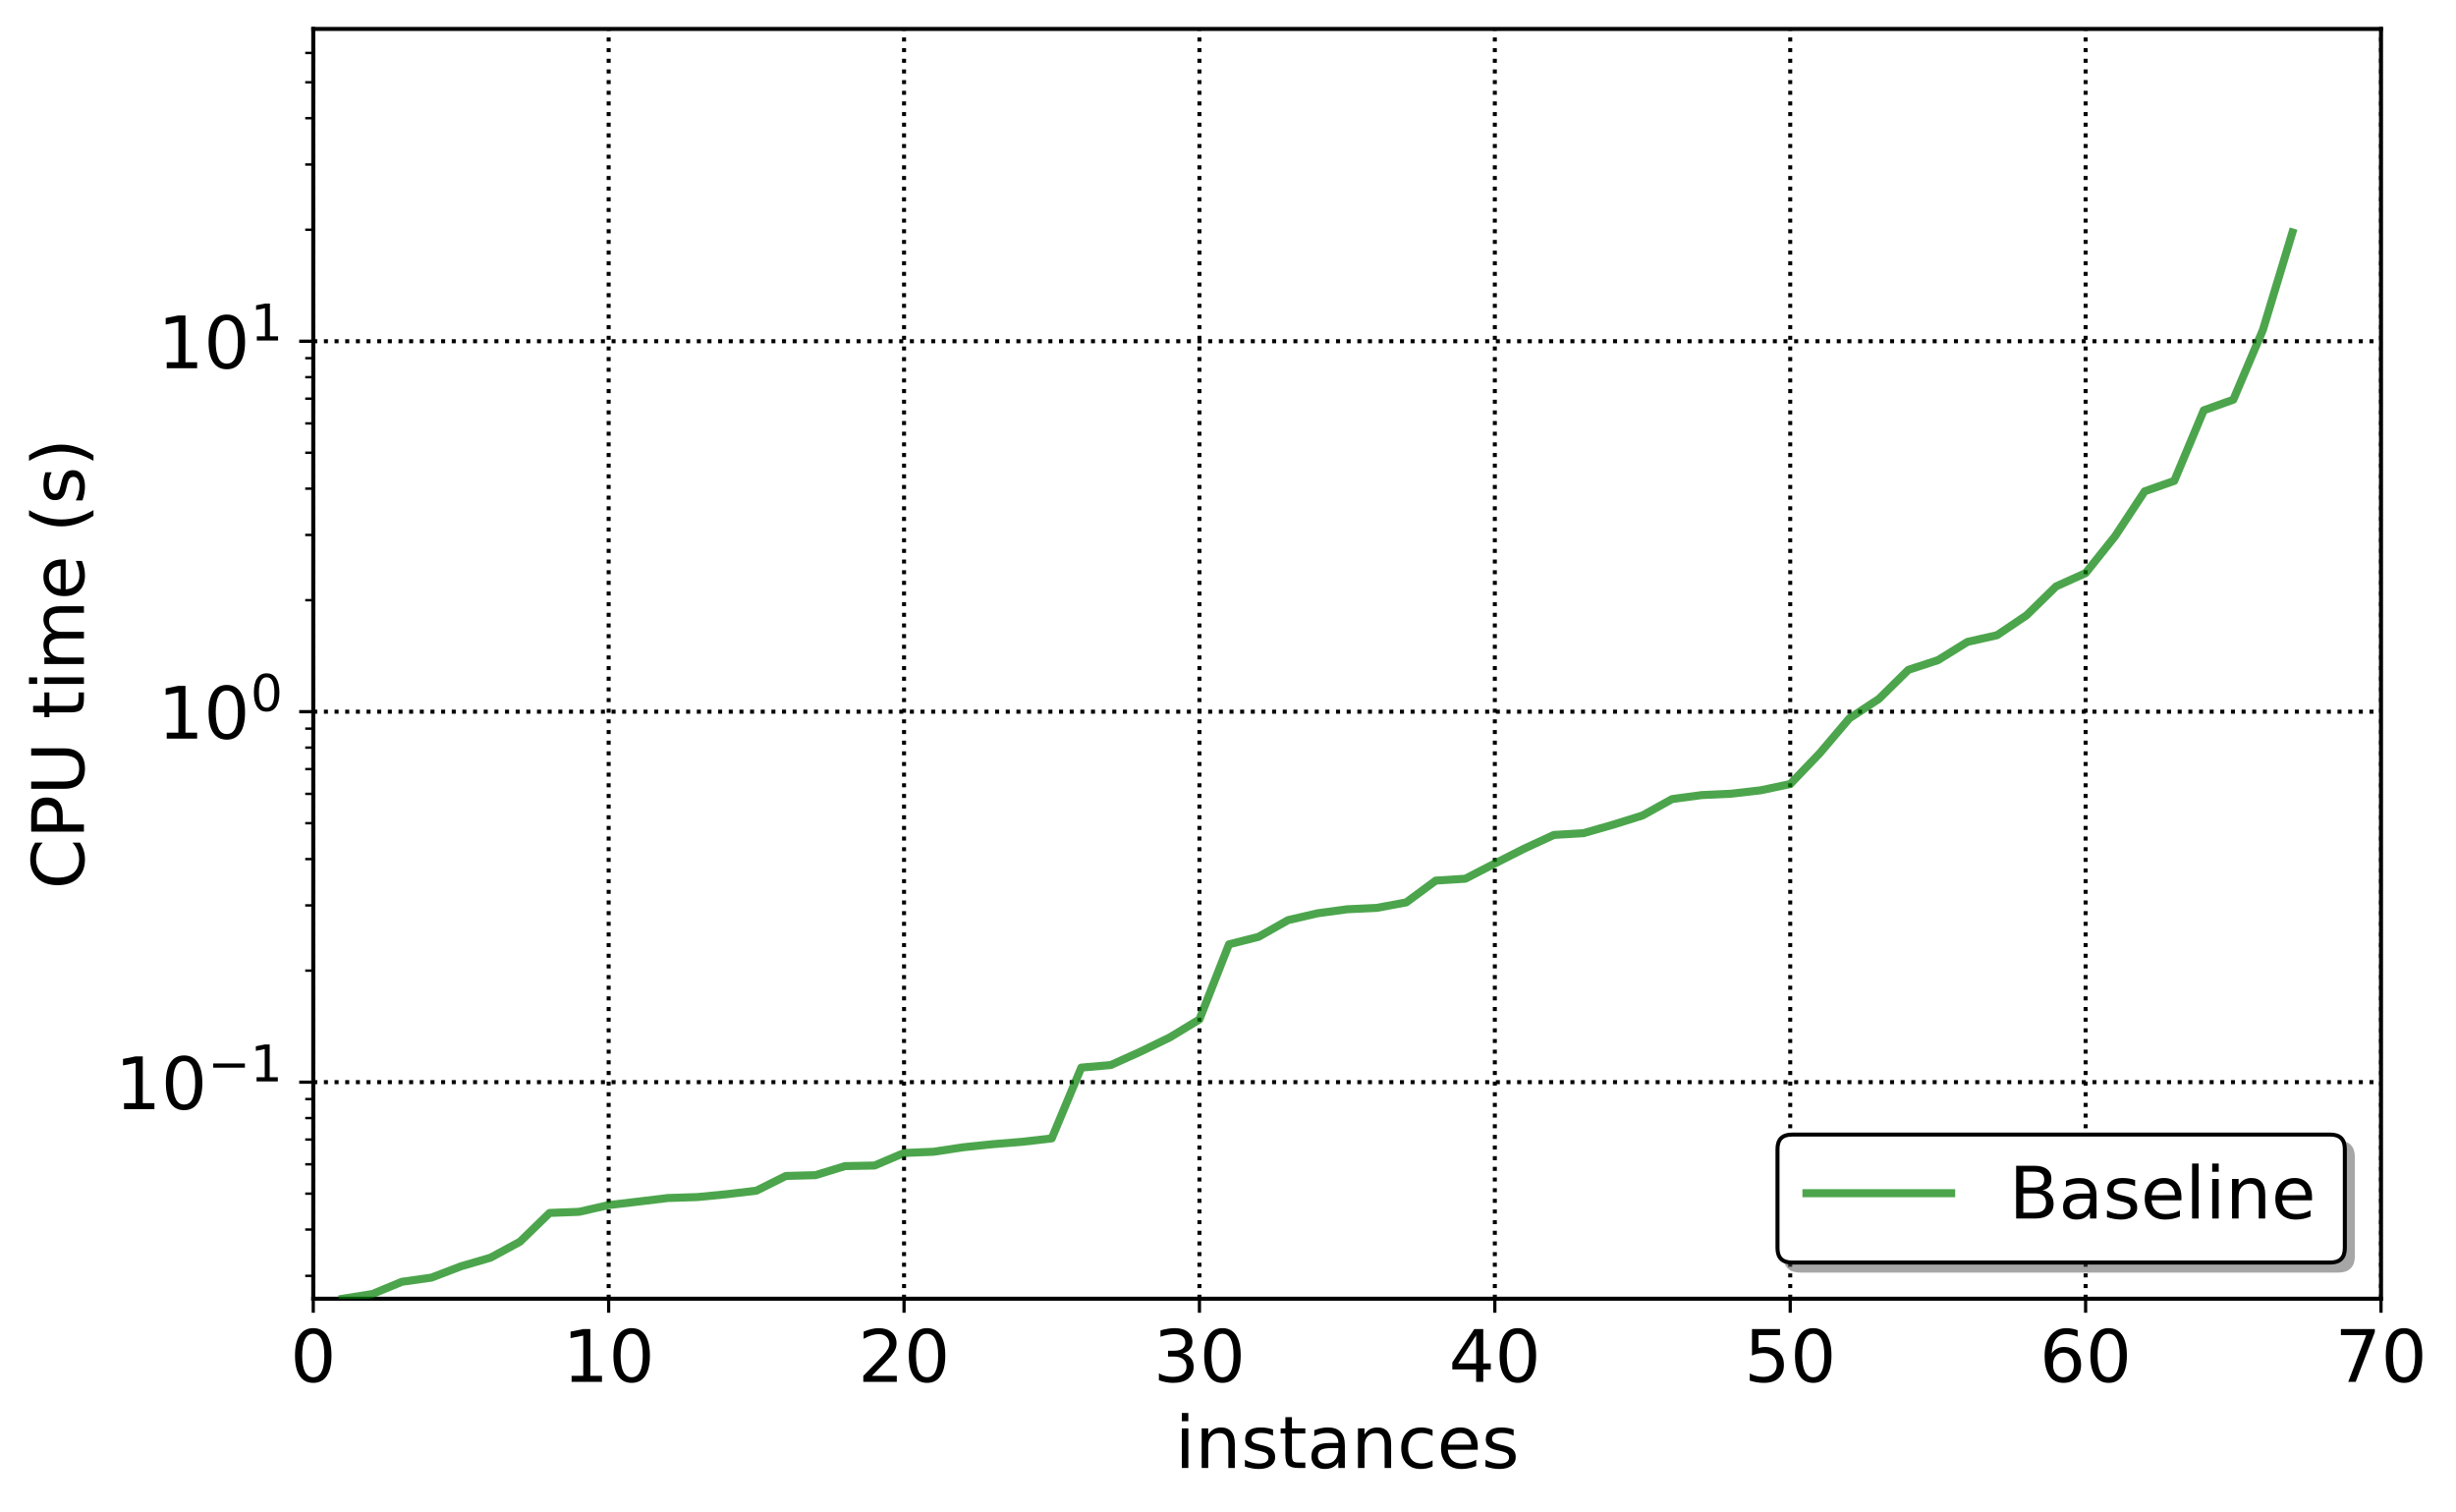
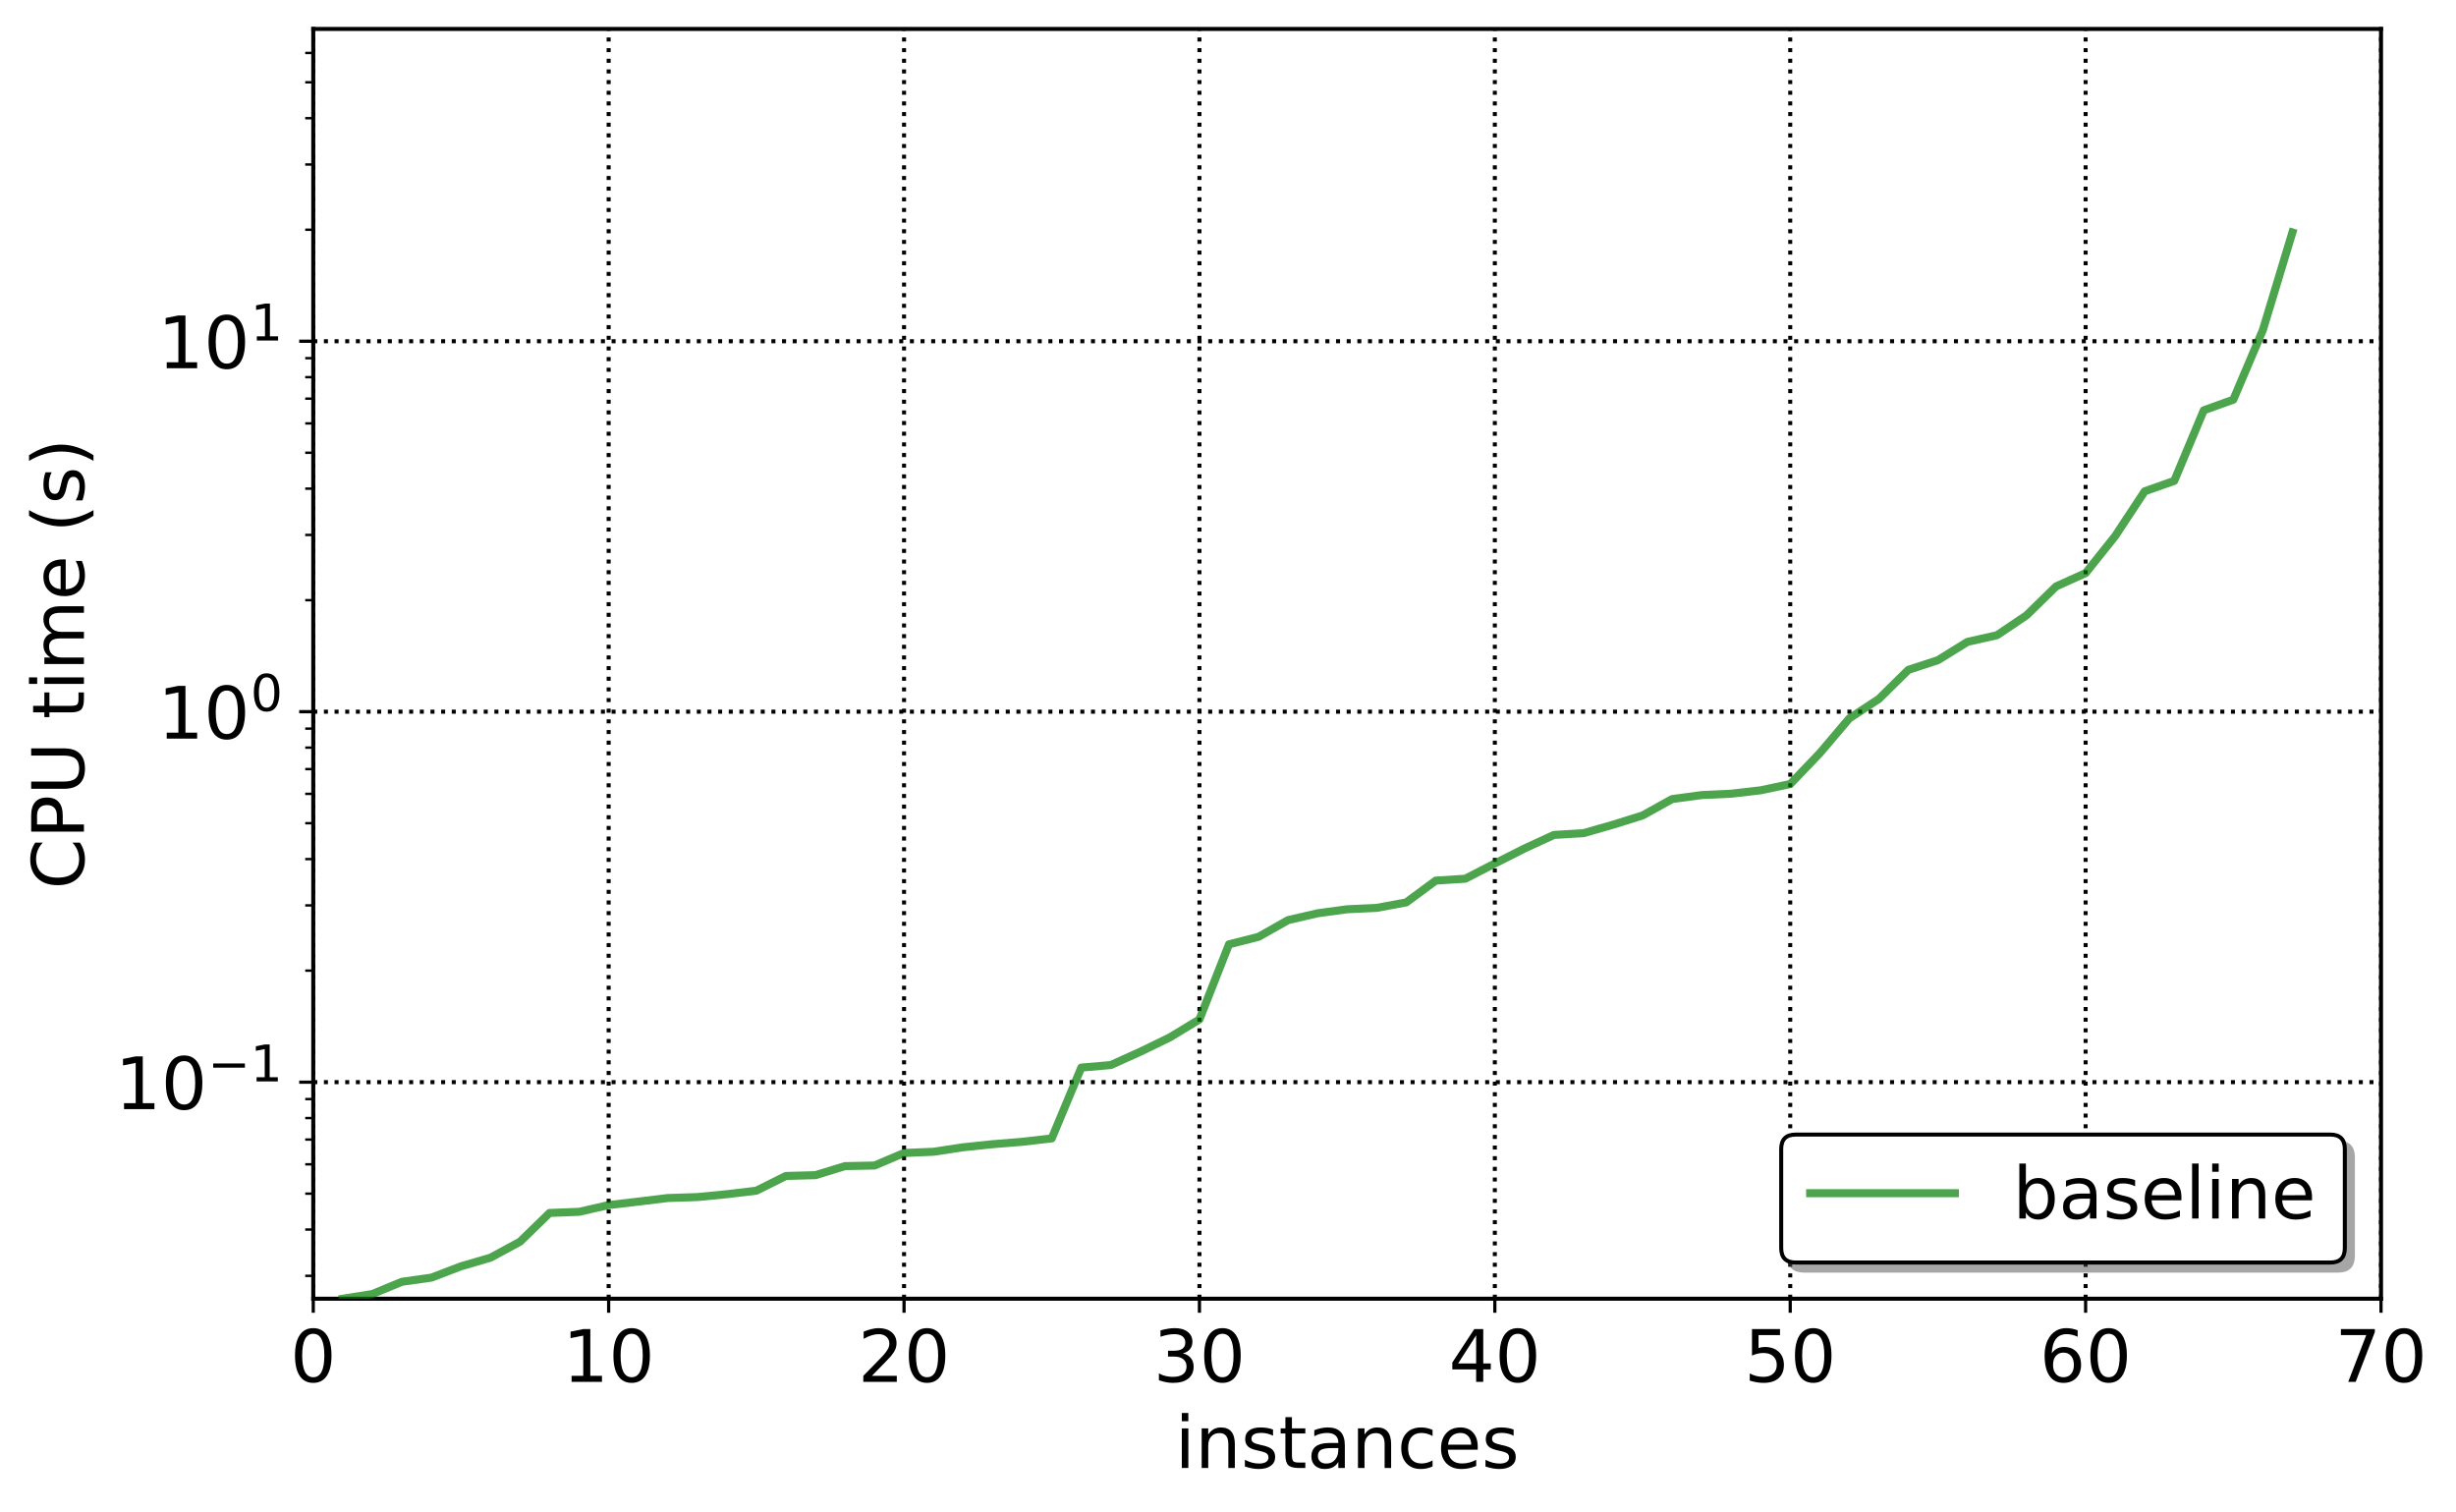
<svg xmlns="http://www.w3.org/2000/svg" xmlns:xlink="http://www.w3.org/1999/xlink" width="610.899pt" height="376.061pt" viewBox="0 0 610.899 376.061" version="1.1">
  <defs>
    <style type="text/css">*{stroke-linejoin: round; stroke-linecap: butt}</style>
  </defs>
  <g id="figure_1">
    <g id="patch_1">
      <path d="M 0 376.061  L 610.899 376.061  L 610.899 0  L 0 0  z " style="fill: #ffffff" />
    </g>
    <g id="axes_1">
      <g id="patch_2">
        <path d="M 77.921 323.02  L 592.247 323.02  L 592.247 7.2  L 77.921 7.2  z " style="fill: #ffffff" />
      </g>
      <g id="matplotlib.axis_1">
        <g id="xtick_1">
          <g id="line2d_1">
-             <path d="M 77.921 323.02  L 77.921 7.2  " clip-path="url(#pfa8d06ab68)" style="fill: none; stroke-dasharray: 1,1.65; stroke-dashoffset: 0; stroke: #000000" />
+             <path d="M 77.921 323.02  L 77.921 7.2  " clip-path="url(#p7a58900d00)" style="fill: none; stroke-dasharray: 1,1.65; stroke-dashoffset: 0; stroke: #000000" />
          </g>
          <g id="line2d_2">
            <defs>
-               <path id="m03c4cb712e" d="M 0 0  L 0 3.5  " style="stroke: #000000; stroke-width: 0.8" />
+               <path id="m64fb9fa91c" d="M 0 0  L 0 3.5  " style="stroke: #000000; stroke-width: 0.8" />
            </defs>
            <g>
-               <use xlink:href="#m03c4cb712e" x="77.921" y="323.02" style="stroke: #000000; stroke-width: 0.8" />
+               <use xlink:href="#m64fb9fa91c" x="77.921" y="323.02" style="stroke: #000000; stroke-width: 0.8" />
            </g>
          </g>
          <g id="text_1">
            <g transform="translate(72.19437 343.6973) scale(0.18 -0.18)">
              <defs>
                <path id="DejaVuSans-30" d="M 2034 4250  Q 1547 4250 1301 3770  Q 1056 3291 1056 2328  Q 1056 1369 1301 889  Q 1547 409 2034 409  Q 2525 409 2770 889  Q 3016 1369 3016 2328  Q 3016 3291 2770 3770  Q 2525 4250 2034 4250  z M 2034 4750  Q 2819 4750 3233 4129  Q 3647 3509 3647 2328  Q 3647 1150 3233 529  Q 2819 -91 2034 -91  Q 1250 -91 836 529  Q 422 1150 422 2328  Q 422 3509 836 4129  Q 1250 4750 2034 4750  z " transform="scale(0.015625)" />
              </defs>
              <use xlink:href="#DejaVuSans-30" />
            </g>
          </g>
        </g>
        <g id="xtick_2">
          <g id="line2d_3">
-             <path d="M 151.396 323.02  L 151.396 7.2  " clip-path="url(#pfa8d06ab68)" style="fill: none; stroke-dasharray: 1,1.65; stroke-dashoffset: 0; stroke: #000000" />
+             <path d="M 151.396 323.02  L 151.396 7.2  " clip-path="url(#p7a58900d00)" style="fill: none; stroke-dasharray: 1,1.65; stroke-dashoffset: 0; stroke: #000000" />
          </g>
          <g id="line2d_4">
            <g>
-               <use xlink:href="#m03c4cb712e" x="151.396" y="323.02" style="stroke: #000000; stroke-width: 0.8" />
+               <use xlink:href="#m64fb9fa91c" x="151.396" y="323.02" style="stroke: #000000; stroke-width: 0.8" />
            </g>
          </g>
          <g id="text_2">
            <g transform="translate(139.9433 343.6973) scale(0.18 -0.18)">
              <defs>
                <path id="DejaVuSans-31" d="M 794 531  L 1825 531  L 1825 4091  L 703 3866  L 703 4441  L 1819 4666  L 2450 4666  L 2450 531  L 3481 531  L 3481 0  L 794 0  L 794 531  z " transform="scale(0.015625)" />
              </defs>
              <use xlink:href="#DejaVuSans-31" />
              <use xlink:href="#DejaVuSans-30" x="63.623" />
            </g>
          </g>
        </g>
        <g id="xtick_3">
          <g id="line2d_5">
-             <path d="M 224.871 323.02  L 224.871 7.2  " clip-path="url(#pfa8d06ab68)" style="fill: none; stroke-dasharray: 1,1.65; stroke-dashoffset: 0; stroke: #000000" />
+             <path d="M 224.871 323.02  L 224.871 7.2  " clip-path="url(#p7a58900d00)" style="fill: none; stroke-dasharray: 1,1.65; stroke-dashoffset: 0; stroke: #000000" />
          </g>
          <g id="line2d_6">
            <g>
-               <use xlink:href="#m03c4cb712e" x="224.871" y="323.02" style="stroke: #000000; stroke-width: 0.8" />
+               <use xlink:href="#m64fb9fa91c" x="224.871" y="323.02" style="stroke: #000000; stroke-width: 0.8" />
            </g>
          </g>
          <g id="text_3">
            <g transform="translate(213.4184 343.6973) scale(0.18 -0.18)">
              <defs>
                <path id="DejaVuSans-32" d="M 1228 531  L 3431 531  L 3431 0  L 469 0  L 469 531  Q 828 903 1448 1529  Q 2069 2156 2228 2338  Q 2531 2678 2651 2914  Q 2772 3150 2772 3378  Q 2772 3750 2511 3984  Q 2250 4219 1831 4219  Q 1534 4219 1204 4116  Q 875 4013 500 3803  L 500 4441  Q 881 4594 1212 4672  Q 1544 4750 1819 4750  Q 2544 4750 2975 4387  Q 3406 4025 3406 3419  Q 3406 3131 3298 2873  Q 3191 2616 2906 2266  Q 2828 2175 2409 1742  Q 1991 1309 1228 531  z " transform="scale(0.015625)" />
              </defs>
              <use xlink:href="#DejaVuSans-32" />
              <use xlink:href="#DejaVuSans-30" x="63.623" />
            </g>
          </g>
        </g>
        <g id="xtick_4">
          <g id="line2d_7">
-             <path d="M 298.346 323.02  L 298.346 7.2  " clip-path="url(#pfa8d06ab68)" style="fill: none; stroke-dasharray: 1,1.65; stroke-dashoffset: 0; stroke: #000000" />
+             <path d="M 298.346 323.02  L 298.346 7.2  " clip-path="url(#p7a58900d00)" style="fill: none; stroke-dasharray: 1,1.65; stroke-dashoffset: 0; stroke: #000000" />
          </g>
          <g id="line2d_8">
            <g>
-               <use xlink:href="#m03c4cb712e" x="298.346" y="323.02" style="stroke: #000000; stroke-width: 0.8" />
+               <use xlink:href="#m64fb9fa91c" x="298.346" y="323.02" style="stroke: #000000; stroke-width: 0.8" />
            </g>
          </g>
          <g id="text_4">
            <g transform="translate(286.8935 343.6973) scale(0.18 -0.18)">
              <defs>
                <path id="DejaVuSans-33" d="M 2597 2516  Q 3050 2419 3304 2112  Q 3559 1806 3559 1356  Q 3559 666 3084 287  Q 2609 -91 1734 -91  Q 1441 -91 1130 -33  Q 819 25 488 141  L 488 750  Q 750 597 1062 519  Q 1375 441 1716 441  Q 2309 441 2620 675  Q 2931 909 2931 1356  Q 2931 1769 2642 2001  Q 2353 2234 1838 2234  L 1294 2234  L 1294 2753  L 1863 2753  Q 2328 2753 2575 2939  Q 2822 3125 2822 3475  Q 2822 3834 2567 4026  Q 2313 4219 1838 4219  Q 1578 4219 1281 4162  Q 984 4106 628 3988  L 628 4550  Q 988 4650 1302 4700  Q 1616 4750 1894 4750  Q 2613 4750 3031 4423  Q 3450 4097 3450 3541  Q 3450 3153 3228 2886  Q 3006 2619 2597 2516  z " transform="scale(0.015625)" />
              </defs>
              <use xlink:href="#DejaVuSans-33" />
              <use xlink:href="#DejaVuSans-30" x="63.623" />
            </g>
          </g>
        </g>
        <g id="xtick_5">
          <g id="line2d_9">
-             <path d="M 371.821 323.02  L 371.821 7.2  " clip-path="url(#pfa8d06ab68)" style="fill: none; stroke-dasharray: 1,1.65; stroke-dashoffset: 0; stroke: #000000" />
+             <path d="M 371.821 323.02  L 371.821 7.2  " clip-path="url(#p7a58900d00)" style="fill: none; stroke-dasharray: 1,1.65; stroke-dashoffset: 0; stroke: #000000" />
          </g>
          <g id="line2d_10">
            <g>
-               <use xlink:href="#m03c4cb712e" x="371.821" y="323.02" style="stroke: #000000; stroke-width: 0.8" />
+               <use xlink:href="#m64fb9fa91c" x="371.821" y="323.02" style="stroke: #000000; stroke-width: 0.8" />
            </g>
          </g>
          <g id="text_5">
            <g transform="translate(360.3686 343.6973) scale(0.18 -0.18)">
              <defs>
                <path id="DejaVuSans-34" d="M 2419 4116  L 825 1625  L 2419 1625  L 2419 4116  z M 2253 4666  L 3047 4666  L 3047 1625  L 3713 1625  L 3713 1100  L 3047 1100  L 3047 0  L 2419 0  L 2419 1100  L 313 1100  L 313 1709  L 2253 4666  z " transform="scale(0.015625)" />
              </defs>
              <use xlink:href="#DejaVuSans-34" />
              <use xlink:href="#DejaVuSans-30" x="63.623" />
            </g>
          </g>
        </g>
        <g id="xtick_6">
          <g id="line2d_11">
-             <path d="M 445.296 323.02  L 445.296 7.2  " clip-path="url(#pfa8d06ab68)" style="fill: none; stroke-dasharray: 1,1.65; stroke-dashoffset: 0; stroke: #000000" />
+             <path d="M 445.296 323.02  L 445.296 7.2  " clip-path="url(#p7a58900d00)" style="fill: none; stroke-dasharray: 1,1.65; stroke-dashoffset: 0; stroke: #000000" />
          </g>
          <g id="line2d_12">
            <g>
-               <use xlink:href="#m03c4cb712e" x="445.296" y="323.02" style="stroke: #000000; stroke-width: 0.8" />
+               <use xlink:href="#m64fb9fa91c" x="445.296" y="323.02" style="stroke: #000000; stroke-width: 0.8" />
            </g>
          </g>
          <g id="text_6">
            <g transform="translate(433.8438 343.6973) scale(0.18 -0.18)">
              <defs>
                <path id="DejaVuSans-35" d="M 691 4666  L 3169 4666  L 3169 4134  L 1269 4134  L 1269 2991  Q 1406 3038 1543 3061  Q 1681 3084 1819 3084  Q 2600 3084 3056 2656  Q 3513 2228 3513 1497  Q 3513 744 3044 326  Q 2575 -91 1722 -91  Q 1428 -91 1123 -41  Q 819 9 494 109  L 494 744  Q 775 591 1075 516  Q 1375 441 1709 441  Q 2250 441 2565 725  Q 2881 1009 2881 1497  Q 2881 1984 2565 2268  Q 2250 2553 1709 2553  Q 1456 2553 1204 2497  Q 953 2441 691 2322  L 691 4666  z " transform="scale(0.015625)" />
              </defs>
              <use xlink:href="#DejaVuSans-35" />
              <use xlink:href="#DejaVuSans-30" x="63.623" />
            </g>
          </g>
        </g>
        <g id="xtick_7">
          <g id="line2d_13">
-             <path d="M 518.771 323.02  L 518.771 7.2  " clip-path="url(#pfa8d06ab68)" style="fill: none; stroke-dasharray: 1,1.65; stroke-dashoffset: 0; stroke: #000000" />
+             <path d="M 518.771 323.02  L 518.771 7.2  " clip-path="url(#p7a58900d00)" style="fill: none; stroke-dasharray: 1,1.65; stroke-dashoffset: 0; stroke: #000000" />
          </g>
          <g id="line2d_14">
            <g>
-               <use xlink:href="#m03c4cb712e" x="518.771" y="323.02" style="stroke: #000000; stroke-width: 0.8" />
+               <use xlink:href="#m64fb9fa91c" x="518.771" y="323.02" style="stroke: #000000; stroke-width: 0.8" />
            </g>
          </g>
          <g id="text_7">
            <g transform="translate(507.3189 343.6973) scale(0.18 -0.18)">
              <defs>
                <path id="DejaVuSans-36" d="M 2113 2584  Q 1688 2584 1439 2293  Q 1191 2003 1191 1497  Q 1191 994 1439 701  Q 1688 409 2113 409  Q 2538 409 2786 701  Q 3034 994 3034 1497  Q 3034 2003 2786 2293  Q 2538 2584 2113 2584  z M 3366 4563  L 3366 3988  Q 3128 4100 2886 4159  Q 2644 4219 2406 4219  Q 1781 4219 1451 3797  Q 1122 3375 1075 2522  Q 1259 2794 1537 2939  Q 1816 3084 2150 3084  Q 2853 3084 3261 2657  Q 3669 2231 3669 1497  Q 3669 778 3244 343  Q 2819 -91 2113 -91  Q 1303 -91 875 529  Q 447 1150 447 2328  Q 447 3434 972 4092  Q 1497 4750 2381 4750  Q 2619 4750 2861 4703  Q 3103 4656 3366 4563  z " transform="scale(0.015625)" />
              </defs>
              <use xlink:href="#DejaVuSans-36" />
              <use xlink:href="#DejaVuSans-30" x="63.623" />
            </g>
          </g>
        </g>
        <g id="xtick_8">
          <g id="line2d_15">
-             <path d="M 592.247 323.02  L 592.247 7.2  " clip-path="url(#pfa8d06ab68)" style="fill: none; stroke-dasharray: 1,1.65; stroke-dashoffset: 0; stroke: #000000" />
+             <path d="M 592.247 323.02  L 592.247 7.2  " clip-path="url(#p7a58900d00)" style="fill: none; stroke-dasharray: 1,1.65; stroke-dashoffset: 0; stroke: #000000" />
          </g>
          <g id="line2d_16">
            <g>
-               <use xlink:href="#m03c4cb712e" x="592.247" y="323.02" style="stroke: #000000; stroke-width: 0.8" />
+               <use xlink:href="#m64fb9fa91c" x="592.247" y="323.02" style="stroke: #000000; stroke-width: 0.8" />
            </g>
          </g>
          <g id="text_8">
            <g transform="translate(580.794 343.6973) scale(0.18 -0.18)">
              <defs>
                <path id="DejaVuSans-37" d="M 525 4666  L 3525 4666  L 3525 4397  L 1831 0  L 1172 0  L 2766 4134  L 525 4134  L 525 4666  z " transform="scale(0.015625)" />
              </defs>
              <use xlink:href="#DejaVuSans-37" />
              <use xlink:href="#DejaVuSans-30" x="63.623" />
            </g>
          </g>
        </g>
        <g id="text_9">
          <g transform="translate(292.2689 365.1179) scale(0.18 -0.18)">
            <defs>
              <path id="DejaVuSans-69" d="M 603 3500  L 1178 3500  L 1178 0  L 603 0  L 603 3500  z M 603 4863  L 1178 4863  L 1178 4134  L 603 4134  L 603 4863  z " transform="scale(0.015625)" />
              <path id="DejaVuSans-6e" d="M 3513 2113  L 3513 0  L 2938 0  L 2938 2094  Q 2938 2591 2744 2837  Q 2550 3084 2163 3084  Q 1697 3084 1428 2787  Q 1159 2491 1159 1978  L 1159 0  L 581 0  L 581 3500  L 1159 3500  L 1159 2956  Q 1366 3272 1645 3428  Q 1925 3584 2291 3584  Q 2894 3584 3203 3211  Q 3513 2838 3513 2113  z " transform="scale(0.015625)" />
              <path id="DejaVuSans-73" d="M 2834 3397  L 2834 2853  Q 2591 2978 2328 3040  Q 2066 3103 1784 3103  Q 1356 3103 1142 2972  Q 928 2841 928 2578  Q 928 2378 1081 2264  Q 1234 2150 1697 2047  L 1894 2003  Q 2506 1872 2764 1633  Q 3022 1394 3022 966  Q 3022 478 2636 193  Q 2250 -91 1575 -91  Q 1294 -91 989 -36  Q 684 19 347 128  L 347 722  Q 666 556 975 473  Q 1284 391 1588 391  Q 1994 391 2212 530  Q 2431 669 2431 922  Q 2431 1156 2273 1281  Q 2116 1406 1581 1522  L 1381 1569  Q 847 1681 609 1914  Q 372 2147 372 2553  Q 372 3047 722 3315  Q 1072 3584 1716 3584  Q 2034 3584 2315 3537  Q 2597 3491 2834 3397  z " transform="scale(0.015625)" />
              <path id="DejaVuSans-74" d="M 1172 4494  L 1172 3500  L 2356 3500  L 2356 3053  L 1172 3053  L 1172 1153  Q 1172 725 1289 603  Q 1406 481 1766 481  L 2356 481  L 2356 0  L 1766 0  Q 1100 0 847 248  Q 594 497 594 1153  L 594 3053  L 172 3053  L 172 3500  L 594 3500  L 594 4494  L 1172 4494  z " transform="scale(0.015625)" />
              <path id="DejaVuSans-61" d="M 2194 1759  Q 1497 1759 1228 1600  Q 959 1441 959 1056  Q 959 750 1161 570  Q 1363 391 1709 391  Q 2188 391 2477 730  Q 2766 1069 2766 1631  L 2766 1759  L 2194 1759  z M 3341 1997  L 3341 0  L 2766 0  L 2766 531  Q 2569 213 2275 61  Q 1981 -91 1556 -91  Q 1019 -91 701 211  Q 384 513 384 1019  Q 384 1609 779 1909  Q 1175 2209 1959 2209  L 2766 2209  L 2766 2266  Q 2766 2663 2505 2880  Q 2244 3097 1772 3097  Q 1472 3097 1187 3025  Q 903 2953 641 2809  L 641 3341  Q 956 3463 1253 3523  Q 1550 3584 1831 3584  Q 2591 3584 2966 3190  Q 3341 2797 3341 1997  z " transform="scale(0.015625)" />
              <path id="DejaVuSans-63" d="M 3122 3366  L 3122 2828  Q 2878 2963 2633 3030  Q 2388 3097 2138 3097  Q 1578 3097 1268 2742  Q 959 2388 959 1747  Q 959 1106 1268 751  Q 1578 397 2138 397  Q 2388 397 2633 464  Q 2878 531 3122 666  L 3122 134  Q 2881 22 2623 -34  Q 2366 -91 2075 -91  Q 1284 -91 818 406  Q 353 903 353 1747  Q 353 2603 823 3093  Q 1294 3584 2113 3584  Q 2378 3584 2631 3529  Q 2884 3475 3122 3366  z " transform="scale(0.015625)" />
              <path id="DejaVuSans-65" d="M 3597 1894  L 3597 1613  L 953 1613  Q 991 1019 1311 708  Q 1631 397 2203 397  Q 2534 397 2845 478  Q 3156 559 3463 722  L 3463 178  Q 3153 47 2828 -22  Q 2503 -91 2169 -91  Q 1331 -91 842 396  Q 353 884 353 1716  Q 353 2575 817 3079  Q 1281 3584 2069 3584  Q 2775 3584 3186 3129  Q 3597 2675 3597 1894  z M 3022 2063  Q 3016 2534 2758 2815  Q 2500 3097 2075 3097  Q 1594 3097 1305 2825  Q 1016 2553 972 2059  L 3022 2063  z " transform="scale(0.015625)" />
            </defs>
            <use xlink:href="#DejaVuSans-69" />
            <use xlink:href="#DejaVuSans-6e" x="27.783" />
            <use xlink:href="#DejaVuSans-73" x="91.162" />
            <use xlink:href="#DejaVuSans-74" x="143.262" />
            <use xlink:href="#DejaVuSans-61" x="182.471" />
            <use xlink:href="#DejaVuSans-6e" x="243.75" />
            <use xlink:href="#DejaVuSans-63" x="307.129" />
            <use xlink:href="#DejaVuSans-65" x="362.109" />
            <use xlink:href="#DejaVuSans-73" x="423.633" />
          </g>
        </g>
      </g>
      <g id="matplotlib.axis_2">
        <g id="ytick_1">
          <g id="line2d_17">
-             <path d="M 77.921 269.155  L 592.247 269.155  " clip-path="url(#pfa8d06ab68)" style="fill: none; stroke-dasharray: 1,1.65; stroke-dashoffset: 0; stroke: #000000" />
+             <path d="M 77.921 269.155  L 592.247 269.155  " clip-path="url(#p7a58900d00)" style="fill: none; stroke-dasharray: 1,1.65; stroke-dashoffset: 0; stroke: #000000" />
          </g>
          <g id="line2d_18">
            <defs>
-               <path id="m03615cbe4e" d="M 0 0  L -3.5 0  " style="stroke: #000000; stroke-width: 0.8" />
+               <path id="m493ae10db8" d="M 0 0  L -3.5 0  " style="stroke: #000000; stroke-width: 0.8" />
            </defs>
            <g>
-               <use xlink:href="#m03615cbe4e" x="77.921" y="269.155" style="stroke: #000000; stroke-width: 0.8" />
+               <use xlink:href="#m493ae10db8" x="77.921" y="269.155" style="stroke: #000000; stroke-width: 0.8" />
            </g>
          </g>
          <g id="text_10">
            <g transform="translate(28.62063 275.9938) scale(0.18 -0.18)">
              <defs>
                <path id="DejaVuSans-2212" d="M 678 2272  L 4684 2272  L 4684 1741  L 678 1741  L 678 2272  z " transform="scale(0.015625)" />
              </defs>
              <use xlink:href="#DejaVuSans-31" transform="translate(0 0.684375)" />
              <use xlink:href="#DejaVuSans-30" transform="translate(63.62305 0.684375)" />
              <use xlink:href="#DejaVuSans-2212" transform="translate(128.2031 38.96563) scale(0.7)" />
              <use xlink:href="#DejaVuSans-31" transform="translate(186.8555 38.96563) scale(0.7)" />
            </g>
          </g>
        </g>
        <g id="ytick_2">
          <g id="line2d_19">
-             <path d="M 77.921 177.015  L 592.247 177.015  " clip-path="url(#pfa8d06ab68)" style="fill: none; stroke-dasharray: 1,1.65; stroke-dashoffset: 0; stroke: #000000" />
+             <path d="M 77.921 177.015  L 592.247 177.015  " clip-path="url(#p7a58900d00)" style="fill: none; stroke-dasharray: 1,1.65; stroke-dashoffset: 0; stroke: #000000" />
          </g>
          <g id="line2d_20">
            <g>
-               <use xlink:href="#m03615cbe4e" x="77.921" y="177.015" style="stroke: #000000; stroke-width: 0.8" />
+               <use xlink:href="#m493ae10db8" x="77.921" y="177.015" style="stroke: #000000; stroke-width: 0.8" />
            </g>
          </g>
          <g id="text_11">
            <g transform="translate(39.24063 183.8534) scale(0.18 -0.18)">
              <use xlink:href="#DejaVuSans-31" transform="translate(0 0.765625)" />
              <use xlink:href="#DejaVuSans-30" transform="translate(63.62305 0.765625)" />
              <use xlink:href="#DejaVuSans-30" transform="translate(128.2031 39.04688) scale(0.7)" />
            </g>
          </g>
        </g>
        <g id="ytick_3">
          <g id="line2d_21">
-             <path d="M 77.921 84.875  L 592.247 84.875  " clip-path="url(#pfa8d06ab68)" style="fill: none; stroke-dasharray: 1,1.65; stroke-dashoffset: 0; stroke: #000000" />
+             <path d="M 77.921 84.875  L 592.247 84.875  " clip-path="url(#p7a58900d00)" style="fill: none; stroke-dasharray: 1,1.65; stroke-dashoffset: 0; stroke: #000000" />
          </g>
          <g id="line2d_22">
            <g>
-               <use xlink:href="#m03615cbe4e" x="77.921" y="84.875" style="stroke: #000000; stroke-width: 0.8" />
+               <use xlink:href="#m493ae10db8" x="77.921" y="84.875" style="stroke: #000000; stroke-width: 0.8" />
            </g>
          </g>
          <g id="text_12">
            <g transform="translate(39.24063 91.71312) scale(0.18 -0.18)">
              <use xlink:href="#DejaVuSans-31" transform="translate(0 0.684375)" />
              <use xlink:href="#DejaVuSans-30" transform="translate(63.62305 0.684375)" />
              <use xlink:href="#DejaVuSans-31" transform="translate(128.2031 38.96563) scale(0.7)" />
            </g>
          </g>
        </g>
        <g id="ytick_4">
          <g id="line2d_23">
            <defs>
-               <path id="mb2a98a4263" d="M 0 0  L -2 0  " style="stroke: #000000; stroke-width: 0.6" />
+               <path id="mf2ac2f45a2" d="M 0 0  L -2 0  " style="stroke: #000000; stroke-width: 0.6" />
            </defs>
            <g>
-               <use xlink:href="#mb2a98a4263" x="77.921" y="317.333" style="stroke: #000000; stroke-width: 0.6" />
+               <use xlink:href="#mf2ac2f45a2" x="77.921" y="317.333" style="stroke: #000000; stroke-width: 0.6" />
            </g>
          </g>
        </g>
        <g id="ytick_5">
          <g id="line2d_24">
            <g>
-               <use xlink:href="#mb2a98a4263" x="77.921" y="305.821" style="stroke: #000000; stroke-width: 0.6" />
+               <use xlink:href="#mf2ac2f45a2" x="77.921" y="305.821" style="stroke: #000000; stroke-width: 0.6" />
            </g>
          </g>
        </g>
        <g id="ytick_6">
          <g id="line2d_25">
            <g>
-               <use xlink:href="#mb2a98a4263" x="77.921" y="296.892" style="stroke: #000000; stroke-width: 0.6" />
+               <use xlink:href="#mf2ac2f45a2" x="77.921" y="296.892" style="stroke: #000000; stroke-width: 0.6" />
            </g>
          </g>
        </g>
        <g id="ytick_7">
          <g id="line2d_26">
            <g>
-               <use xlink:href="#mb2a98a4263" x="77.921" y="289.596" style="stroke: #000000; stroke-width: 0.6" />
+               <use xlink:href="#mf2ac2f45a2" x="77.921" y="289.596" style="stroke: #000000; stroke-width: 0.6" />
            </g>
          </g>
        </g>
        <g id="ytick_8">
          <g id="line2d_27">
            <g>
-               <use xlink:href="#mb2a98a4263" x="77.921" y="283.428" style="stroke: #000000; stroke-width: 0.6" />
+               <use xlink:href="#mf2ac2f45a2" x="77.921" y="283.428" style="stroke: #000000; stroke-width: 0.6" />
            </g>
          </g>
        </g>
        <g id="ytick_9">
          <g id="line2d_28">
            <g>
-               <use xlink:href="#mb2a98a4263" x="77.921" y="278.084" style="stroke: #000000; stroke-width: 0.6" />
+               <use xlink:href="#mf2ac2f45a2" x="77.921" y="278.084" style="stroke: #000000; stroke-width: 0.6" />
            </g>
          </g>
        </g>
        <g id="ytick_10">
          <g id="line2d_29">
            <g>
-               <use xlink:href="#mb2a98a4263" x="77.921" y="273.371" style="stroke: #000000; stroke-width: 0.6" />
+               <use xlink:href="#mf2ac2f45a2" x="77.921" y="273.371" style="stroke: #000000; stroke-width: 0.6" />
            </g>
          </g>
        </g>
        <g id="ytick_11">
          <g id="line2d_30">
            <g>
-               <use xlink:href="#mb2a98a4263" x="77.921" y="241.418" style="stroke: #000000; stroke-width: 0.6" />
+               <use xlink:href="#mf2ac2f45a2" x="77.921" y="241.418" style="stroke: #000000; stroke-width: 0.6" />
            </g>
          </g>
        </g>
        <g id="ytick_12">
          <g id="line2d_31">
            <g>
-               <use xlink:href="#mb2a98a4263" x="77.921" y="225.193" style="stroke: #000000; stroke-width: 0.6" />
+               <use xlink:href="#mf2ac2f45a2" x="77.921" y="225.193" style="stroke: #000000; stroke-width: 0.6" />
            </g>
          </g>
        </g>
        <g id="ytick_13">
          <g id="line2d_32">
            <g>
-               <use xlink:href="#mb2a98a4263" x="77.921" y="213.681" style="stroke: #000000; stroke-width: 0.6" />
+               <use xlink:href="#mf2ac2f45a2" x="77.921" y="213.681" style="stroke: #000000; stroke-width: 0.6" />
            </g>
          </g>
        </g>
        <g id="ytick_14">
          <g id="line2d_33">
            <g>
-               <use xlink:href="#mb2a98a4263" x="77.921" y="204.752" style="stroke: #000000; stroke-width: 0.6" />
+               <use xlink:href="#mf2ac2f45a2" x="77.921" y="204.752" style="stroke: #000000; stroke-width: 0.6" />
            </g>
          </g>
        </g>
        <g id="ytick_15">
          <g id="line2d_34">
            <g>
-               <use xlink:href="#mb2a98a4263" x="77.921" y="197.456" style="stroke: #000000; stroke-width: 0.6" />
+               <use xlink:href="#mf2ac2f45a2" x="77.921" y="197.456" style="stroke: #000000; stroke-width: 0.6" />
            </g>
          </g>
        </g>
        <g id="ytick_16">
          <g id="line2d_35">
            <g>
-               <use xlink:href="#mb2a98a4263" x="77.921" y="191.288" style="stroke: #000000; stroke-width: 0.6" />
+               <use xlink:href="#mf2ac2f45a2" x="77.921" y="191.288" style="stroke: #000000; stroke-width: 0.6" />
            </g>
          </g>
        </g>
        <g id="ytick_17">
          <g id="line2d_36">
            <g>
-               <use xlink:href="#mb2a98a4263" x="77.921" y="185.944" style="stroke: #000000; stroke-width: 0.6" />
+               <use xlink:href="#mf2ac2f45a2" x="77.921" y="185.944" style="stroke: #000000; stroke-width: 0.6" />
            </g>
          </g>
        </g>
        <g id="ytick_18">
          <g id="line2d_37">
            <g>
-               <use xlink:href="#mb2a98a4263" x="77.921" y="181.231" style="stroke: #000000; stroke-width: 0.6" />
+               <use xlink:href="#mf2ac2f45a2" x="77.921" y="181.231" style="stroke: #000000; stroke-width: 0.6" />
            </g>
          </g>
        </g>
        <g id="ytick_19">
          <g id="line2d_38">
            <g>
-               <use xlink:href="#mb2a98a4263" x="77.921" y="149.278" style="stroke: #000000; stroke-width: 0.6" />
+               <use xlink:href="#mf2ac2f45a2" x="77.921" y="149.278" style="stroke: #000000; stroke-width: 0.6" />
            </g>
          </g>
        </g>
        <g id="ytick_20">
          <g id="line2d_39">
            <g>
-               <use xlink:href="#mb2a98a4263" x="77.921" y="133.053" style="stroke: #000000; stroke-width: 0.6" />
+               <use xlink:href="#mf2ac2f45a2" x="77.921" y="133.053" style="stroke: #000000; stroke-width: 0.6" />
            </g>
          </g>
        </g>
        <g id="ytick_21">
          <g id="line2d_40">
            <g>
-               <use xlink:href="#mb2a98a4263" x="77.921" y="121.541" style="stroke: #000000; stroke-width: 0.6" />
+               <use xlink:href="#mf2ac2f45a2" x="77.921" y="121.541" style="stroke: #000000; stroke-width: 0.6" />
            </g>
          </g>
        </g>
        <g id="ytick_22">
          <g id="line2d_41">
            <g>
-               <use xlink:href="#mb2a98a4263" x="77.921" y="112.612" style="stroke: #000000; stroke-width: 0.6" />
+               <use xlink:href="#mf2ac2f45a2" x="77.921" y="112.612" style="stroke: #000000; stroke-width: 0.6" />
            </g>
          </g>
        </g>
        <g id="ytick_23">
          <g id="line2d_42">
            <g>
-               <use xlink:href="#mb2a98a4263" x="77.921" y="105.316" style="stroke: #000000; stroke-width: 0.6" />
+               <use xlink:href="#mf2ac2f45a2" x="77.921" y="105.316" style="stroke: #000000; stroke-width: 0.6" />
            </g>
          </g>
        </g>
        <g id="ytick_24">
          <g id="line2d_43">
            <g>
-               <use xlink:href="#mb2a98a4263" x="77.921" y="99.147" style="stroke: #000000; stroke-width: 0.6" />
+               <use xlink:href="#mf2ac2f45a2" x="77.921" y="99.147" style="stroke: #000000; stroke-width: 0.6" />
            </g>
          </g>
        </g>
        <g id="ytick_25">
          <g id="line2d_44">
            <g>
-               <use xlink:href="#mb2a98a4263" x="77.921" y="93.804" style="stroke: #000000; stroke-width: 0.6" />
+               <use xlink:href="#mf2ac2f45a2" x="77.921" y="93.804" style="stroke: #000000; stroke-width: 0.6" />
            </g>
          </g>
        </g>
        <g id="ytick_26">
          <g id="line2d_45">
            <g>
-               <use xlink:href="#mb2a98a4263" x="77.921" y="89.091" style="stroke: #000000; stroke-width: 0.6" />
+               <use xlink:href="#mf2ac2f45a2" x="77.921" y="89.091" style="stroke: #000000; stroke-width: 0.6" />
            </g>
          </g>
        </g>
        <g id="ytick_27">
          <g id="line2d_46">
            <g>
-               <use xlink:href="#mb2a98a4263" x="77.921" y="57.138" style="stroke: #000000; stroke-width: 0.6" />
+               <use xlink:href="#mf2ac2f45a2" x="77.921" y="57.138" style="stroke: #000000; stroke-width: 0.6" />
            </g>
          </g>
        </g>
        <g id="ytick_28">
          <g id="line2d_47">
            <g>
-               <use xlink:href="#mb2a98a4263" x="77.921" y="40.912" style="stroke: #000000; stroke-width: 0.6" />
+               <use xlink:href="#mf2ac2f45a2" x="77.921" y="40.912" style="stroke: #000000; stroke-width: 0.6" />
            </g>
          </g>
        </g>
        <g id="ytick_29">
          <g id="line2d_48">
            <g>
-               <use xlink:href="#mb2a98a4263" x="77.921" y="29.401" style="stroke: #000000; stroke-width: 0.6" />
+               <use xlink:href="#mf2ac2f45a2" x="77.921" y="29.401" style="stroke: #000000; stroke-width: 0.6" />
            </g>
          </g>
        </g>
        <g id="ytick_30">
          <g id="line2d_49">
            <g>
-               <use xlink:href="#mb2a98a4263" x="77.921" y="20.471" style="stroke: #000000; stroke-width: 0.6" />
+               <use xlink:href="#mf2ac2f45a2" x="77.921" y="20.471" style="stroke: #000000; stroke-width: 0.6" />
            </g>
          </g>
        </g>
        <g id="ytick_31">
          <g id="line2d_50">
            <g>
-               <use xlink:href="#mb2a98a4263" x="77.921" y="13.175" style="stroke: #000000; stroke-width: 0.6" />
+               <use xlink:href="#mf2ac2f45a2" x="77.921" y="13.175" style="stroke: #000000; stroke-width: 0.6" />
            </g>
          </g>
        </g>
        <g id="text_13">
          <g transform="translate(20.87719 221.173) rotate(-90) scale(0.18 -0.18)">
            <defs>
              <path id="DejaVuSans-43" d="M 4122 4306  L 4122 3641  Q 3803 3938 3442 4084  Q 3081 4231 2675 4231  Q 1875 4231 1450 3742  Q 1025 3253 1025 2328  Q 1025 1406 1450 917  Q 1875 428 2675 428  Q 3081 428 3442 575  Q 3803 722 4122 1019  L 4122 359  Q 3791 134 3420 21  Q 3050 -91 2638 -91  Q 1578 -91 968 557  Q 359 1206 359 2328  Q 359 3453 968 4101  Q 1578 4750 2638 4750  Q 3056 4750 3426 4639  Q 3797 4528 4122 4306  z " transform="scale(0.015625)" />
              <path id="DejaVuSans-50" d="M 1259 4147  L 1259 2394  L 2053 2394  Q 2494 2394 2734 2622  Q 2975 2850 2975 3272  Q 2975 3691 2734 3919  Q 2494 4147 2053 4147  L 1259 4147  z M 628 4666  L 2053 4666  Q 2838 4666 3239 4311  Q 3641 3956 3641 3272  Q 3641 2581 3239 2228  Q 2838 1875 2053 1875  L 1259 1875  L 1259 0  L 628 0  L 628 4666  z " transform="scale(0.015625)" />
              <path id="DejaVuSans-55" d="M 556 4666  L 1191 4666  L 1191 1831  Q 1191 1081 1462 751  Q 1734 422 2344 422  Q 2950 422 3222 751  Q 3494 1081 3494 1831  L 3494 4666  L 4128 4666  L 4128 1753  Q 4128 841 3676 375  Q 3225 -91 2344 -91  Q 1459 -91 1007 375  Q 556 841 556 1753  L 556 4666  z " transform="scale(0.015625)" />
              <path id="DejaVuSans-20" transform="scale(0.015625)" />
              <path id="DejaVuSans-6d" d="M 3328 2828  Q 3544 3216 3844 3400  Q 4144 3584 4550 3584  Q 5097 3584 5394 3201  Q 5691 2819 5691 2113  L 5691 0  L 5113 0  L 5113 2094  Q 5113 2597 4934 2840  Q 4756 3084 4391 3084  Q 3944 3084 3684 2787  Q 3425 2491 3425 1978  L 3425 0  L 2847 0  L 2847 2094  Q 2847 2600 2669 2842  Q 2491 3084 2119 3084  Q 1678 3084 1418 2786  Q 1159 2488 1159 1978  L 1159 0  L 581 0  L 581 3500  L 1159 3500  L 1159 2956  Q 1356 3278 1631 3431  Q 1906 3584 2284 3584  Q 2666 3584 2933 3390  Q 3200 3197 3328 2828  z " transform="scale(0.015625)" />
              <path id="DejaVuSans-28" d="M 1984 4856  Q 1566 4138 1362 3434  Q 1159 2731 1159 2009  Q 1159 1288 1364 580  Q 1569 -128 1984 -844  L 1484 -844  Q 1016 -109 783 600  Q 550 1309 550 2009  Q 550 2706 781 3412  Q 1013 4119 1484 4856  L 1984 4856  z " transform="scale(0.015625)" />
              <path id="DejaVuSans-29" d="M 513 4856  L 1013 4856  Q 1481 4119 1714 3412  Q 1947 2706 1947 2009  Q 1947 1309 1714 600  Q 1481 -109 1013 -844  L 513 -844  Q 928 -128 1133 580  Q 1338 1288 1338 2009  Q 1338 2731 1133 3434  Q 928 4138 513 4856  z " transform="scale(0.015625)" />
            </defs>
            <use xlink:href="#DejaVuSans-43" />
            <use xlink:href="#DejaVuSans-50" x="69.824" />
            <use xlink:href="#DejaVuSans-55" x="130.127" />
            <use xlink:href="#DejaVuSans-20" x="203.32" />
            <use xlink:href="#DejaVuSans-74" x="235.107" />
            <use xlink:href="#DejaVuSans-69" x="274.316" />
            <use xlink:href="#DejaVuSans-6d" x="302.1" />
            <use xlink:href="#DejaVuSans-65" x="399.512" />
            <use xlink:href="#DejaVuSans-20" x="461.035" />
            <use xlink:href="#DejaVuSans-28" x="492.822" />
            <use xlink:href="#DejaVuSans-73" x="531.836" />
            <use xlink:href="#DejaVuSans-29" x="583.936" />
          </g>
        </g>
      </g>
      <g id="patch_3">
        <path d="M 77.921 323.02  L 77.921 7.2  " style="fill: none; stroke: #000000; stroke-linejoin: miter; stroke-linecap: square" />
      </g>
      <g id="patch_4">
        <path d="M 592.247 323.02  L 592.247 7.2  " style="fill: none; stroke: #000000; stroke-linejoin: miter; stroke-linecap: square" />
      </g>
      <g id="patch_5">
        <path d="M 77.921 323.02  L 592.247 323.02  " style="fill: none; stroke: #000000; stroke-linejoin: miter; stroke-linecap: square" />
      </g>
      <g id="patch_6">
        <path d="M 77.921 7.2  L 592.247 7.2  " style="fill: none; stroke: #000000; stroke-linejoin: miter; stroke-linecap: square" />
      </g>
      <g id="line2d_51">
-         <path d="M 85.268 323.02  L 92.616 321.852  L 99.963 318.809  L 107.311 317.771  L 114.658 314.961  L 122.006 312.815  L 129.353 308.832  L 136.701 301.686  L 144.048 301.406  L 151.396 299.73  L 158.743 298.87  L 166.091 297.975  L 173.438 297.741  L 180.786 297.027  L 188.133 296.151  L 195.481 292.489  L 202.828 292.289  L 210.176 290.04  L 217.523 289.893  L 224.871 286.773  L 232.218 286.467  L 239.566 285.354  L 246.913 284.59  L 254.261 283.994  L 261.608 283.144  L 268.956 265.538  L 276.303 264.9  L 283.651 261.585  L 290.998 258.013  L 298.346 253.554  L 305.694 234.873  L 313.041 233.014  L 320.389 228.857  L 327.736 227.153  L 335.084 226.157  L 342.431 225.814  L 349.779 224.449  L 357.126 219.024  L 364.474 218.558  L 371.821 214.772  L 379.169 211.053  L 386.516 207.667  L 393.864 207.228  L 401.211 205.128  L 408.559 202.826  L 415.906 198.751  L 423.254 197.757  L 430.601 197.415  L 437.949 196.567  L 445.296 195.01  L 452.644 187.342  L 459.991 178.684  L 467.339 173.843  L 474.686 166.604  L 482.034 164.199  L 489.381 159.651  L 496.729 157.996  L 504.076 153.044  L 511.424 145.854  L 518.771 142.539  L 526.119 133.334  L 533.466 122.2  L 540.814 119.605  L 548.161 102.053  L 555.509 99.409  L 562.856 82.09  L 570.204 57.817  " clip-path="url(#pfa8d06ab68)" style="fill: none; stroke: #008000; stroke-opacity: 0.7; stroke-width: 2; stroke-linecap: square" />
+         <path d="M 85.268 323.02  L 92.616 321.852  L 99.963 318.809  L 107.311 317.771  L 114.658 314.961  L 122.006 312.815  L 129.353 308.832  L 136.701 301.686  L 144.048 301.406  L 151.396 299.73  L 158.743 298.87  L 166.091 297.975  L 173.438 297.741  L 180.786 297.027  L 188.133 296.151  L 195.481 292.489  L 202.828 292.289  L 210.176 290.04  L 217.523 289.893  L 224.871 286.773  L 232.218 286.467  L 239.566 285.354  L 246.913 284.59  L 254.261 283.994  L 261.608 283.144  L 268.956 265.538  L 276.303 264.9  L 283.651 261.585  L 290.998 258.013  L 298.346 253.554  L 305.694 234.873  L 313.041 233.014  L 320.389 228.857  L 327.736 227.153  L 335.084 226.157  L 342.431 225.814  L 349.779 224.449  L 357.126 219.024  L 364.474 218.558  L 371.821 214.772  L 379.169 211.053  L 386.516 207.667  L 393.864 207.228  L 401.211 205.128  L 408.559 202.826  L 415.906 198.751  L 423.254 197.757  L 430.601 197.415  L 437.949 196.567  L 445.296 195.01  L 452.644 187.342  L 459.991 178.684  L 467.339 173.843  L 474.686 166.604  L 482.034 164.199  L 489.381 159.651  L 496.729 157.996  L 504.076 153.044  L 511.424 145.854  L 518.771 142.539  L 526.119 133.334  L 533.466 122.2  L 540.814 119.605  L 548.161 102.053  L 555.509 99.409  L 562.856 82.09  L 570.204 57.817  " clip-path="url(#p7a58900d00)" style="fill: none; stroke: #008000; stroke-opacity: 0.7; stroke-width: 2; stroke-linecap: square" />
      </g>
      <g id="legend_1">
        <g id="patch_7">
-           <path d="M 447.729 316.02  L 581.647 316.02  Q 585.247 316.02 585.247 312.42  L 585.247 287.799  Q 585.247 284.199 581.647 284.199  L 447.729 284.199  Q 444.129 284.199 444.129 287.799  L 444.129 312.42  Q 444.129 316.02 447.729 316.02  z " style="fill: #4d4d4d; opacity: 0.5; stroke: #4d4d4d; stroke-linejoin: miter" />
+           <path d="M 448.652 316.02  L 581.647 316.02  Q 585.247 316.02 585.247 312.42  L 585.247 287.799  Q 585.247 284.199 581.647 284.199  L 448.652 284.199  Q 445.052 284.199 445.052 287.799  L 445.052 312.42  Q 445.052 316.02 448.652 316.02  z " style="fill: #4d4d4d; opacity: 0.5; stroke: #4d4d4d; stroke-linejoin: miter" />
        </g>
        <g id="patch_8">
-           <path d="M 445.729 314.02  L 579.647 314.02  Q 583.247 314.02 583.247 310.42  L 583.247 285.799  Q 583.247 282.199 579.647 282.199  L 445.729 282.199  Q 442.129 282.199 442.129 285.799  L 442.129 310.42  Q 442.129 314.02 445.729 314.02  z " style="fill: #ffffff; stroke: #000000; stroke-linejoin: miter" />
+           <path d="M 446.652 314.02  L 579.647 314.02  Q 583.247 314.02 583.247 310.42  L 583.247 285.799  Q 583.247 282.199 579.647 282.199  L 446.652 282.199  Q 443.052 282.199 443.052 285.799  L 443.052 310.42  Q 443.052 314.02 446.652 314.02  z " style="fill: #ffffff; stroke: #000000; stroke-linejoin: miter" />
        </g>
        <g id="line2d_52">
-           <path d="M 449.329 296.777  L 467.329 296.777  L 485.329 296.777  " style="fill: none; stroke: #008000; stroke-opacity: 0.7; stroke-width: 2; stroke-linecap: square" />
+           <path d="M 450.252 296.777  L 468.252 296.777  L 486.252 296.777  " style="fill: none; stroke: #008000; stroke-opacity: 0.7; stroke-width: 2; stroke-linecap: square" />
        </g>
        <g id="text_14">
-           <g transform="translate(499.7293 303.0767) scale(0.18 -0.18)">
+           <g transform="translate(500.6518 303.0767) scale(0.18 -0.18)">
            <defs>
-               <path id="DejaVuSans-42" d="M 1259 2228  L 1259 519  L 2272 519  Q 2781 519 3026 730  Q 3272 941 3272 1375  Q 3272 1813 3026 2020  Q 2781 2228 2272 2228  L 1259 2228  z M 1259 4147  L 1259 2741  L 2194 2741  Q 2656 2741 2882 2914  Q 3109 3088 3109 3444  Q 3109 3797 2882 3972  Q 2656 4147 2194 4147  L 1259 4147  z M 628 4666  L 2241 4666  Q 2963 4666 3353 4366  Q 3744 4066 3744 3513  Q 3744 3084 3544 2831  Q 3344 2578 2956 2516  Q 3422 2416 3680 2098  Q 3938 1781 3938 1306  Q 3938 681 3513 340  Q 3088 0 2303 0  L 628 0  L 628 4666  z " transform="scale(0.015625)" />
+               <path id="DejaVuSans-62" d="M 3116 1747  Q 3116 2381 2855 2742  Q 2594 3103 2138 3103  Q 1681 3103 1420 2742  Q 1159 2381 1159 1747  Q 1159 1113 1420 752  Q 1681 391 2138 391  Q 2594 391 2855 752  Q 3116 1113 3116 1747  z M 1159 2969  Q 1341 3281 1617 3432  Q 1894 3584 2278 3584  Q 2916 3584 3314 3078  Q 3713 2572 3713 1747  Q 3713 922 3314 415  Q 2916 -91 2278 -91  Q 1894 -91 1617 61  Q 1341 213 1159 525  L 1159 0  L 581 0  L 581 4863  L 1159 4863  L 1159 2969  z " transform="scale(0.015625)" />
              <path id="DejaVuSans-6c" d="M 603 4863  L 1178 4863  L 1178 0  L 603 0  L 603 4863  z " transform="scale(0.015625)" />
            </defs>
-             <use xlink:href="#DejaVuSans-42" />
-             <use xlink:href="#DejaVuSans-61" x="68.604" />
-             <use xlink:href="#DejaVuSans-73" x="129.883" />
-             <use xlink:href="#DejaVuSans-65" x="181.982" />
-             <use xlink:href="#DejaVuSans-6c" x="243.506" />
-             <use xlink:href="#DejaVuSans-69" x="271.289" />
-             <use xlink:href="#DejaVuSans-6e" x="299.072" />
-             <use xlink:href="#DejaVuSans-65" x="362.451" />
+             <use xlink:href="#DejaVuSans-62" />
+             <use xlink:href="#DejaVuSans-61" x="63.477" />
+             <use xlink:href="#DejaVuSans-73" x="124.756" />
+             <use xlink:href="#DejaVuSans-65" x="176.855" />
+             <use xlink:href="#DejaVuSans-6c" x="238.379" />
+             <use xlink:href="#DejaVuSans-69" x="266.162" />
+             <use xlink:href="#DejaVuSans-6e" x="293.945" />
+             <use xlink:href="#DejaVuSans-65" x="357.324" />
          </g>
        </g>
      </g>
    </g>
  </g>
  <defs>
-     <clipPath id="pfa8d06ab68">
+     <clipPath id="p7a58900d00">
      <rect x="77.921" y="7.2" width="514.326" height="315.82" />
    </clipPath>
  </defs>
</svg>
